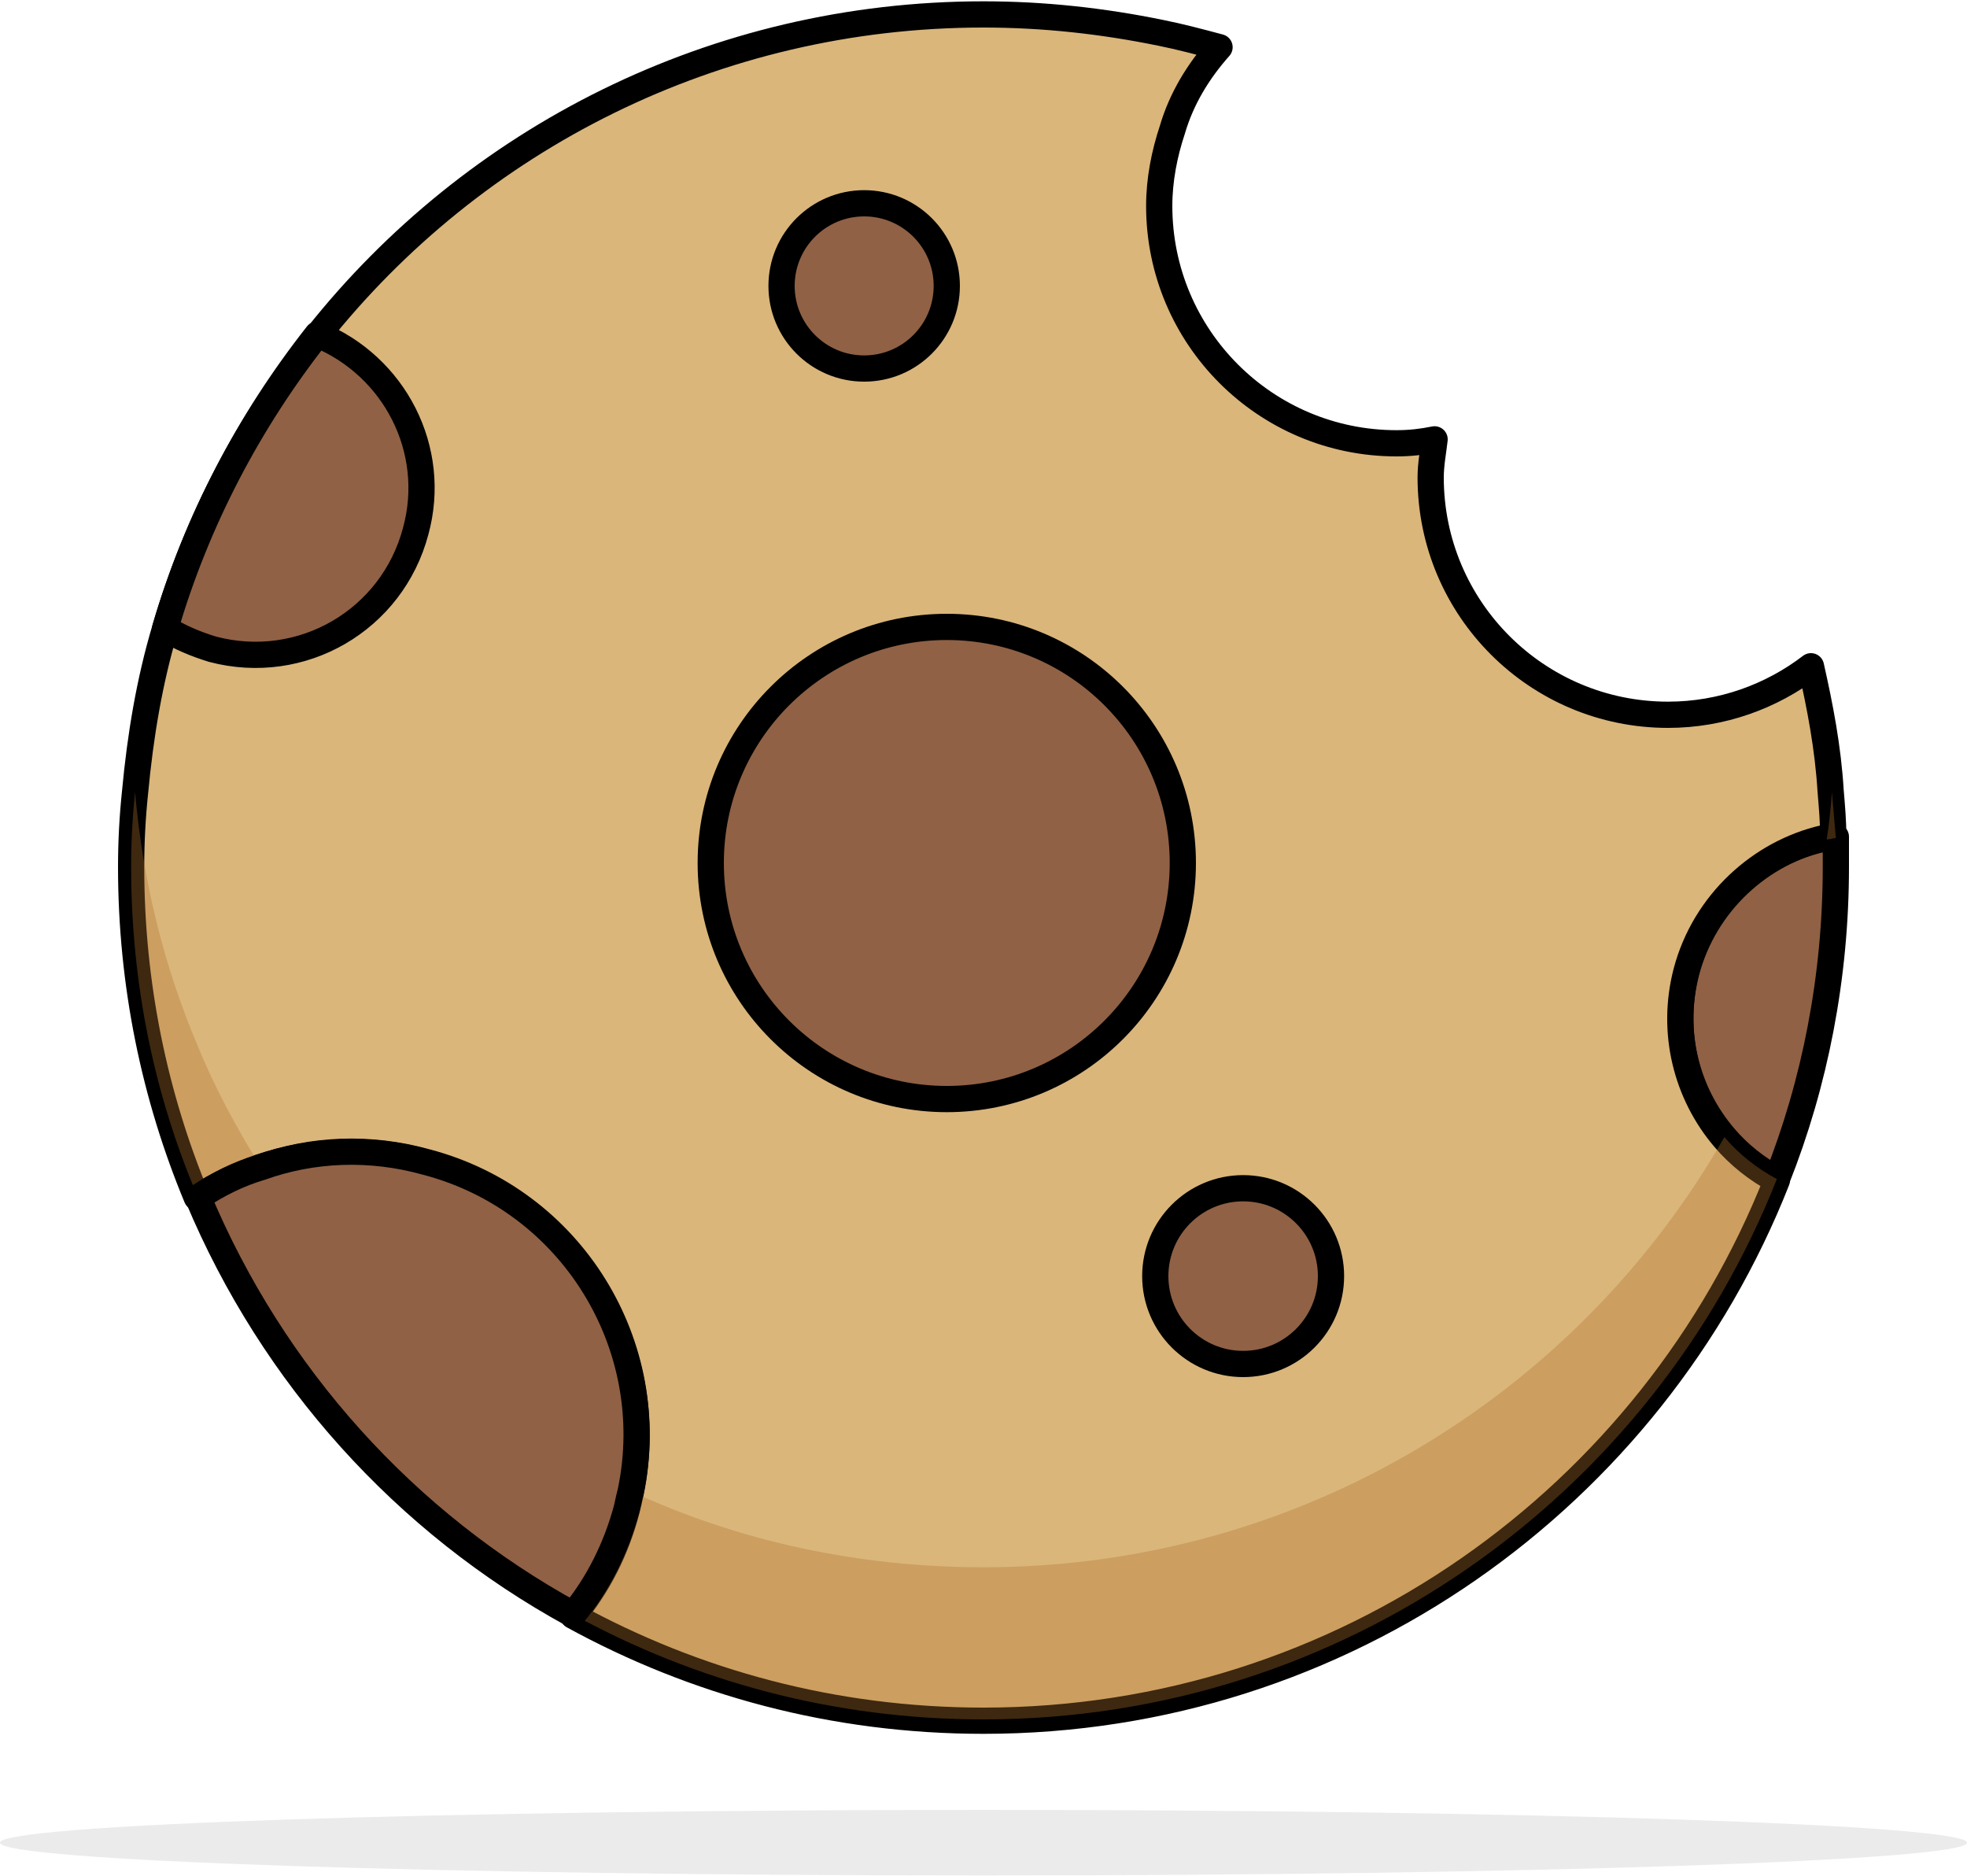
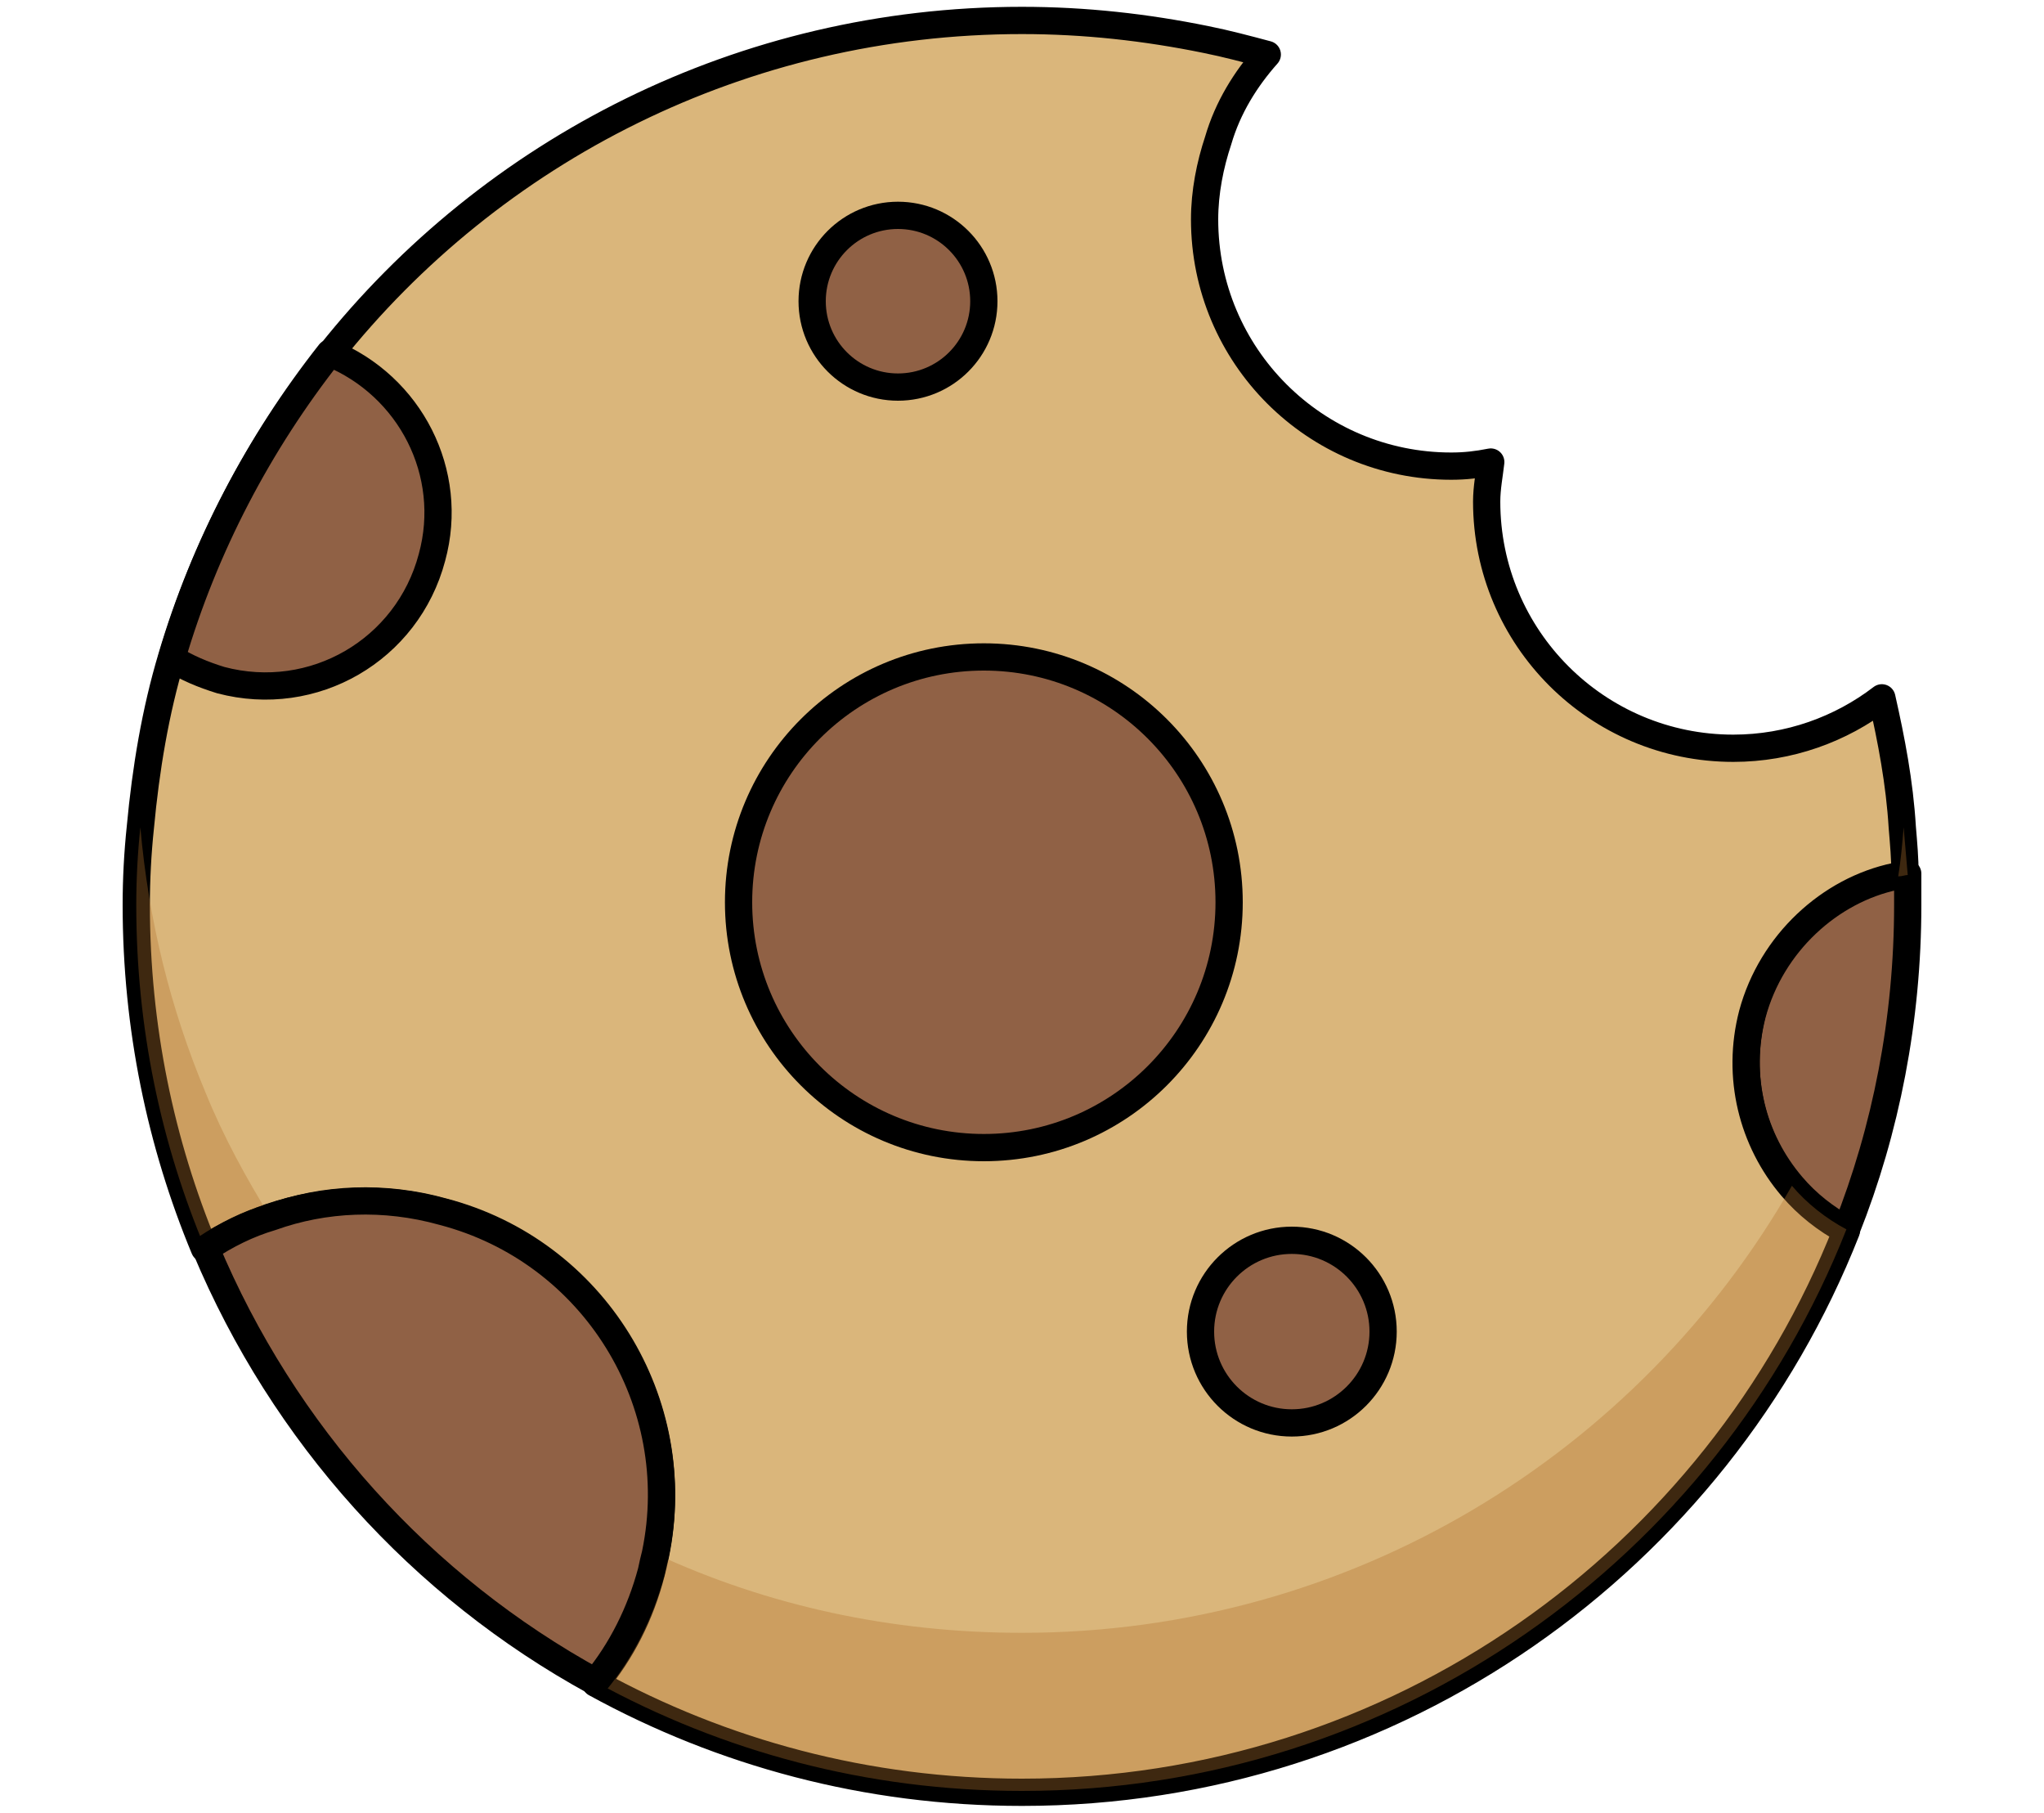
- <svg xmlns="http://www.w3.org/2000/svg" id="m-svg__error-cookies-disabled" viewBox="0 0 150 143">
-   <path fill="#906145" stroke="#000000" stroke-width="2" stroke-linecap="round" stroke-linejoin="round" stroke-miterlimit="10" d="         M140,66.1c0,8.4-1.6,16.5-4.5,23.8c-1.5-0.8-2.9-1.9-4-3.2c-2.9-3.4-4.1-8-2.9-12.7c1.4-5.3,5.7-9.1,10.7-10.1         c0.2-0.1,0.4-0.1,0.7-0.1C140,64.6,140,65.4,140,66.1z" />
-   <path fill="#DAB67B" stroke="#000000" stroke-width="2" stroke-linecap="round" stroke-linejoin="round" stroke-miterlimit="10" d="         M128.6,74.1c-1.2,4.6,0,9.3,2.9,12.7c1.1,1.3,2.5,2.4,4,3.2c-9.5,24.1-33,41.2-60.5,41.2c-11.4,0-22-2.9-31.3-8         c1.9-2.3,3.3-5,4.1-8.1c0.1-0.4,0.2-0.8,0.3-1.3c2.3-11.1-4.5-22.2-15.7-25.2c-4.3-1.2-8.7-0.9-12.6,0.4c-1.7,0.6-3.3,1.4-4.8,2.3         C11.8,83.6,10,75.1,10,66.1c0-1.9,0.1-3.8,0.3-5.7c0.4-4.3,1.1-8.5,2.3-12.5C15,39.7,19,32.1,24.2,25.6C36.1,10.6,54.5,1.1,75,1.1         c4.6,0,9.1,0.5,13.5,1.4c1.5,0.3,3,0.7,4.5,1.1c-1.6,1.8-2.9,3.9-3.6,6.3c-0.6,1.8-1,3.8-1,5.8c0,10,8.1,18.1,18.1,18.1         c1,0,1.9-0.1,2.9-0.3c-0.1,0.9-0.3,1.9-0.3,2.9c0,10,8.1,18.1,18.1,18.1c4.1,0,7.9-1.4,10.9-3.7c0.7,3.1,1.3,6.2,1.5,9.5         c0.1,1.2,0.2,2.3,0.2,3.5c-0.2,0-0.4,0.1-0.7,0.1C134.3,65,130,68.8,128.6,74.1z" />
-   <circle fill="#906145" stroke="#000000" stroke-width="2" stroke-linecap="round" stroke-linejoin="round" stroke-miterlimit="10" cx="72.2" cy="65.8" r="18" />
-   <circle fill="#906145" stroke="#000000" stroke-width="2" stroke-linecap="round" stroke-linejoin="round" stroke-miterlimit="10" cx="94.8" cy="97.3" r="6.7" />
-   <circle fill="#906145" stroke="#000000" stroke-width="2" stroke-linecap="round" stroke-linejoin="round" stroke-miterlimit="10" cx="65.9" cy="21.8" r="6.3" />
-   <path fill="#906145" stroke="#000000" stroke-width="2" stroke-linecap="round" stroke-linejoin="round" stroke-miterlimit="10" d="         M31.7,40.5c-1.8,6.8-8.7,10.8-15.5,9c-1.3-0.4-2.5-0.9-3.6-1.6C15,39.7,19,32.1,24.2,25.5C30.1,27.9,33.4,34.3,31.7,40.5z" />
-   <path opacity="0.35" fill="#B2722D" d="M15.1,79.8c1.3,3.2,3,6.3,4.8,9.2c-1.7,0.6-3.3,1.4-4.8,2.3C11.8,83.6,10,75.1,10,66.1         c0-1.9,0.1-3.8,0.3-5.7C10.9,67.2,12.5,73.7,15.1,79.8z" />
-   <path opacity="0.35" fill="#B2722D" d="M135.5,89.9c-9.5,24.1-33,41.2-60.5,41.2c-11.4,0-22-2.9-31.3-8c1.9-2.3,3.3-5,4.1-8.1         c0.1-0.4,0.2-0.8,0.3-1.3c8.2,3.8,17.3,5.8,26.9,5.8c24.2,0,45.3-13.2,56.5-32.8C132.6,88,134,89.1,135.5,89.9z" />
-   <path opacity="0.35" fill="#B2722D" d="M140,63.9c-0.2,0-0.4,0.1-0.7,0.1c0.2-1.2,0.3-2.4,0.4-3.6C139.8,61.5,139.9,62.7,140,63.9z" />
-   <path fill="#906145" stroke="#000000" stroke-width="2" stroke-linecap="round" stroke-linejoin="round" stroke-miterlimit="10" d="         M48.1,113.7c-0.1,0.4-0.2,0.8-0.3,1.3c-0.8,3-2.2,5.8-4.1,8.1c-12.8-7-22.9-18.2-28.6-31.8c1.5-1,3.1-1.8,4.8-2.3         c3.9-1.4,8.3-1.6,12.6-0.4C43.6,91.5,50.4,102.6,48.1,113.7z" />
-   <ellipse opacity="0.5" fill="#D7D7D7" cx="75" cy="140.5" rx="75" ry="2.5" />
+ <svg xmlns="http://www.w3.org/2000/svg" id="m-svg__error-cookies-disabled" viewBox="0 0 150 133" xml:space="preserve">
+   <path fill="#906145" stroke="#000000" stroke-width="2" stroke-linecap="round" stroke-linejoin="round" stroke-miterlimit="10" d="     M140,66.4c0,8.4-1.6,16.5-4.5,23.8c-1.5-0.8-2.9-1.9-4-3.2c-2.9-3.4-4.1-8-2.9-12.7c1.4-5.3,5.7-9.1,10.7-10.1     c0.2-0.1,0.4-0.1,0.7-0.1C140,64.9,140,65.8,140,66.4z" />
+   <path fill="#DAB67B" stroke="#000000" stroke-width="2" stroke-linecap="round" stroke-linejoin="round" stroke-miterlimit="10" d="     M128.6,74.4c-1.2,4.6,0,9.3,2.9,12.7c1.1,1.3,2.5,2.4,4,3.2c-9.5,24.1-33,41.2-60.5,41.2c-11.4,0-22-2.9-31.3-8     c1.9-2.3,3.3-5,4.1-8.1c0.1-0.4,0.2-0.8,0.3-1.3c2.3-11.1-4.5-22.2-15.7-25.2c-4.3-1.2-8.7-0.9-12.6,0.4c-1.7,0.6-3.3,1.4-4.8,2.3     c-3.2-7.7-5-16.2-5-25.2c0-1.9,0.1-3.8,0.3-5.7c0.4-4.3,1.1-8.5,2.3-12.5C15,40.1,19,32.5,24.2,26C36.1,11,54.5,1.5,75,1.5     c4.6,0,9.1,0.5,13.5,1.4C90,3.2,91.5,3.6,93,4c-1.6,1.8-2.9,3.9-3.6,6.3c-0.6,1.8-1,3.8-1,5.8c0,10,8.1,18.1,18.1,18.1     c1,0,1.9-0.1,2.9-0.3c-0.1,0.9-0.3,1.9-0.3,2.9c0,10,8.1,18.1,18.1,18.1c4.1,0,7.9-1.4,10.9-3.7c0.7,3.1,1.3,6.2,1.5,9.5     c0.1,1.2,0.2,2.3,0.2,3.5c-0.2,0-0.4,0.1-0.7,0.1C134.3,65.3,130,69.2,128.6,74.4z" />
+   <circle fill="#906145" stroke="#000000" stroke-width="2" stroke-linecap="round" stroke-linejoin="round" stroke-miterlimit="10" cx="72.2" cy="66.2" r="18" />
+   <circle fill="#906145" stroke="#000000" stroke-width="2" stroke-linecap="round" stroke-linejoin="round" stroke-miterlimit="10" cx="94.8" cy="97.7" r="6.7" />
+   <circle fill="#906145" stroke="#000000" stroke-width="2" stroke-linecap="round" stroke-linejoin="round" stroke-miterlimit="10" cx="65.9" cy="22.1" r="6.3" />
+   <path fill="#906145" stroke="#000000" stroke-width="2" stroke-linecap="round" stroke-linejoin="round" stroke-miterlimit="10" d="     M31.7,40.9c-1.8,6.8-8.7,10.8-15.5,9c-1.3-0.4-2.5-0.9-3.6-1.6C15,40.1,19,32.5,24.2,25.9C30.1,28.3,33.4,34.7,31.7,40.9z" />
+   <path opacity="0.35" fill="#B2722D" enable-background="new    " d="M15.1,80.2c1.3,3.2,3,6.3,4.8,9.2c-1.7,0.6-3.3,1.4-4.8,2.3         C11.8,83.9,10,75.4,10,66.4c0-1.9,0.1-3.8,0.3-5.7C10.9,67.5,12.5,74,15.1,80.2z" />
+   <path opacity="0.35" fill="#B2722D" enable-background="new    " d="M135.5,90.2c-9.5,24.1-33,41.2-60.5,41.2         c-11.4,0-22-2.9-31.3-8c1.9-2.3,3.3-5,4.1-8.1c0.1-0.4,0.2-0.8,0.3-1.3c8.2,3.8,17.3,5.8,26.9,5.8c24.2,0,45.3-13.2,56.5-32.8         C132.6,88.3,134,89.4,135.5,90.2z" />
+   <path opacity="0.35" fill="#B2722D" enable-background="new    " d="M140,64.2c-0.2,0-0.4,0.1-0.7,0.1c0.2-1.2,0.3-2.4,0.4-3.6         C139.8,61.9,139.9,63.1,140,64.2z" />
+   <path fill="#906145" stroke="#000000" stroke-width="2" stroke-linecap="round" stroke-linejoin="round" stroke-miterlimit="10" d="         M48.1,114c-0.1,0.4-0.2,0.8-0.3,1.3c-0.8,3-2.2,5.8-4.1,8.1c-12.8-7-22.9-18.2-28.6-31.8c1.5-1,3.1-1.8,4.8-2.3         c3.9-1.4,8.3-1.6,12.6-0.4C43.6,91.8,50.4,102.9,48.1,114z" />
</svg>
